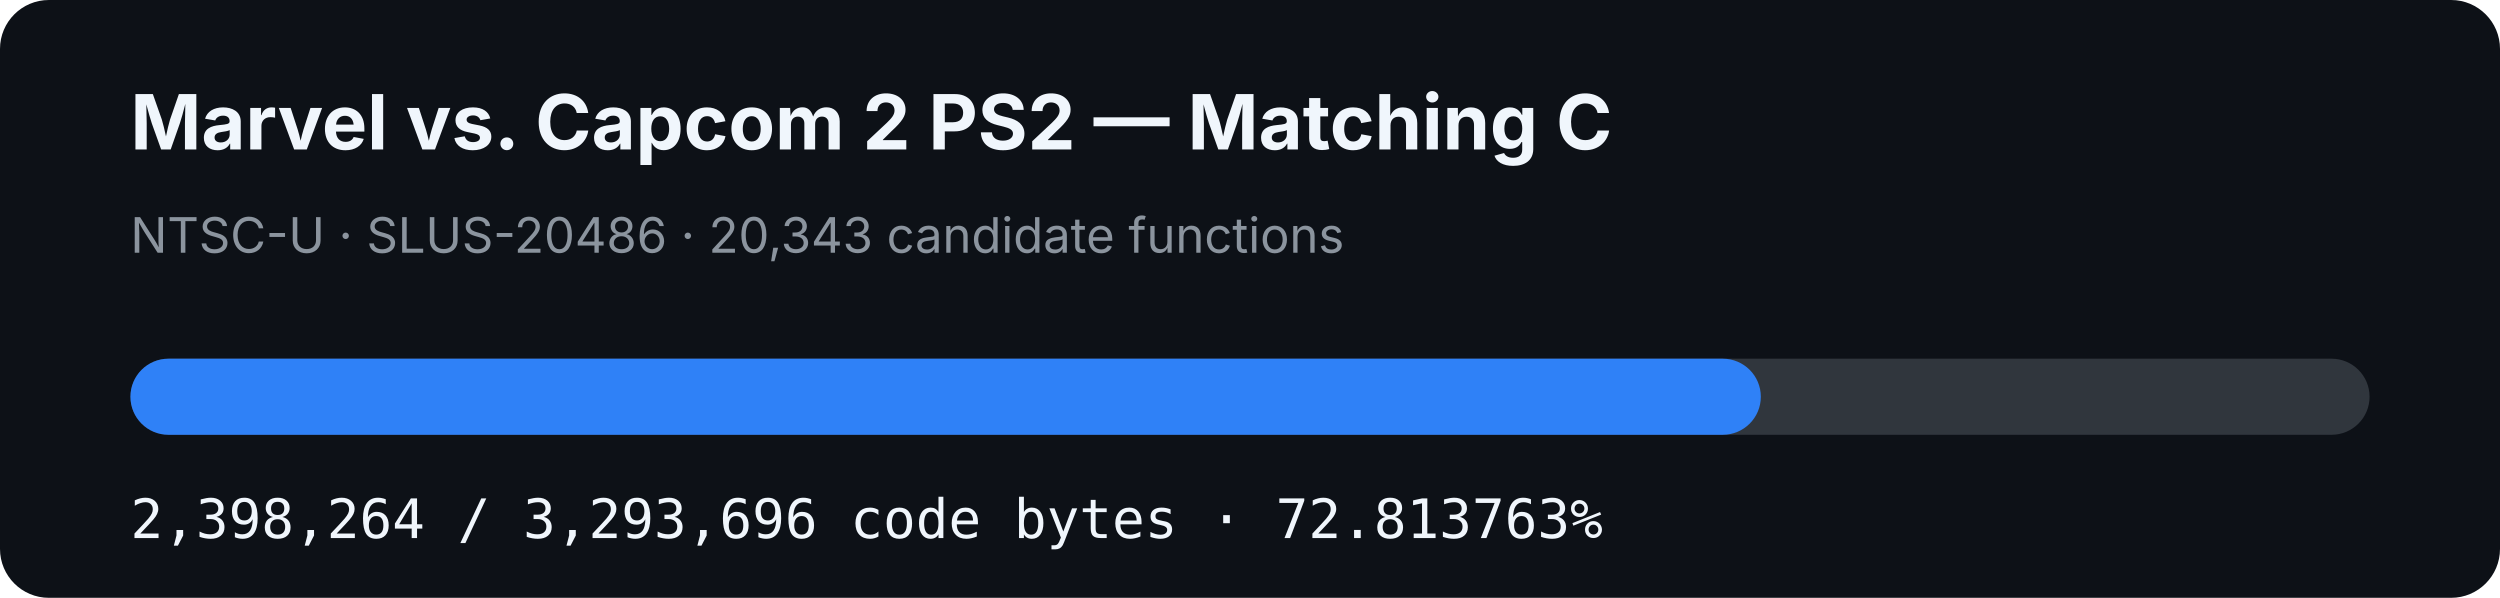
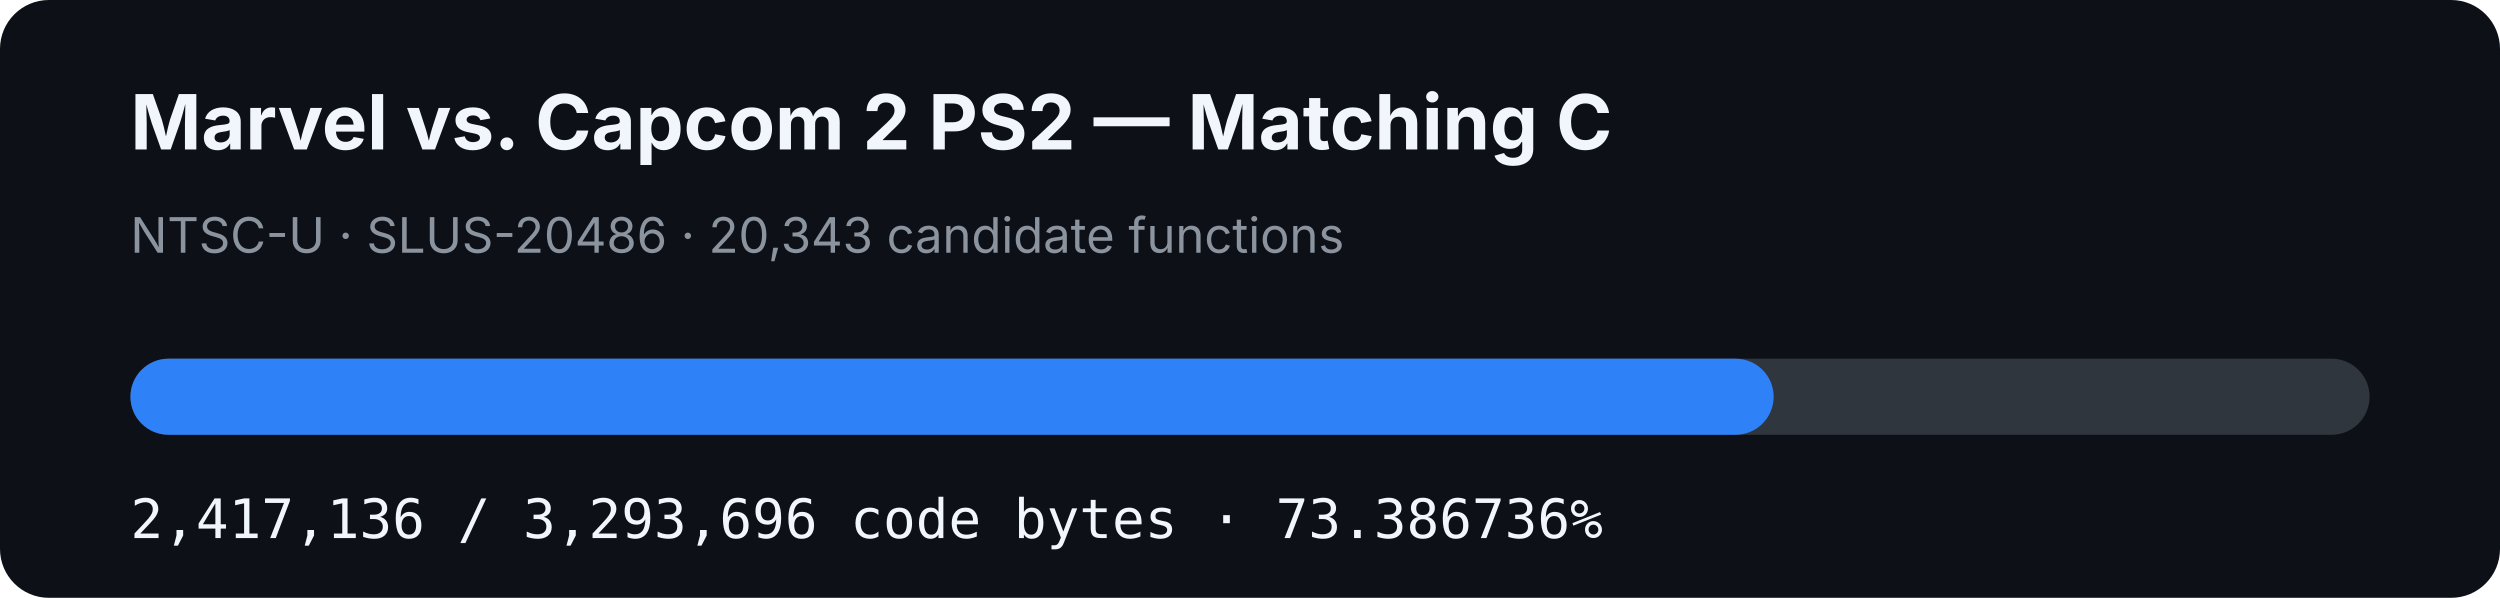
- <svg xmlns="http://www.w3.org/2000/svg" width="920" height="220" viewBox="0 0 920 220" role="img" aria-label="MVC2 PS2 matching C progress: 72.813763%">
+ <svg xmlns="http://www.w3.org/2000/svg" width="920" height="220" viewBox="0 0 920 220" role="img" aria-label="MVC2 PS2 matching C progress: 73.386736%">
  <rect width="920" height="220" rx="18" fill="#0d1117" />
  <text x="48" y="55" fill="#f0f6fc" font-family="-apple-system,BlinkMacSystemFont,Segoe UI,sans-serif" font-size="28" font-weight="700">Marvel vs. Capcom 2 PS2 — Matching C</text>
  <text x="48" y="93" fill="#8b949e" font-family="-apple-system,BlinkMacSystemFont,Segoe UI,sans-serif" font-size="18">NTSC-U · SLUS-20486 · 20,343 candidate functions</text>
  <rect x="48" y="132" width="824" height="28" rx="14" fill="#30363d" />
-   <rect x="48" y="132" width="599.985" height="28" rx="14" fill="#2f81f7" />
-   <text x="48" y="198" fill="#f0f6fc" font-family="ui-monospace,SFMono-Regular,Menlo,monospace" font-size="20">2,398,264 / 3,293,696 code bytes · 72.813763%</text>
+   <rect x="48" y="132" width="604.707" height="28" rx="14" fill="#2f81f7" />
+   <text x="48" y="198" fill="#f0f6fc" font-family="ui-monospace,SFMono-Regular,Menlo,monospace" font-size="20">2,417,136 / 3,293,696 code bytes · 73.386736%</text>
</svg>
